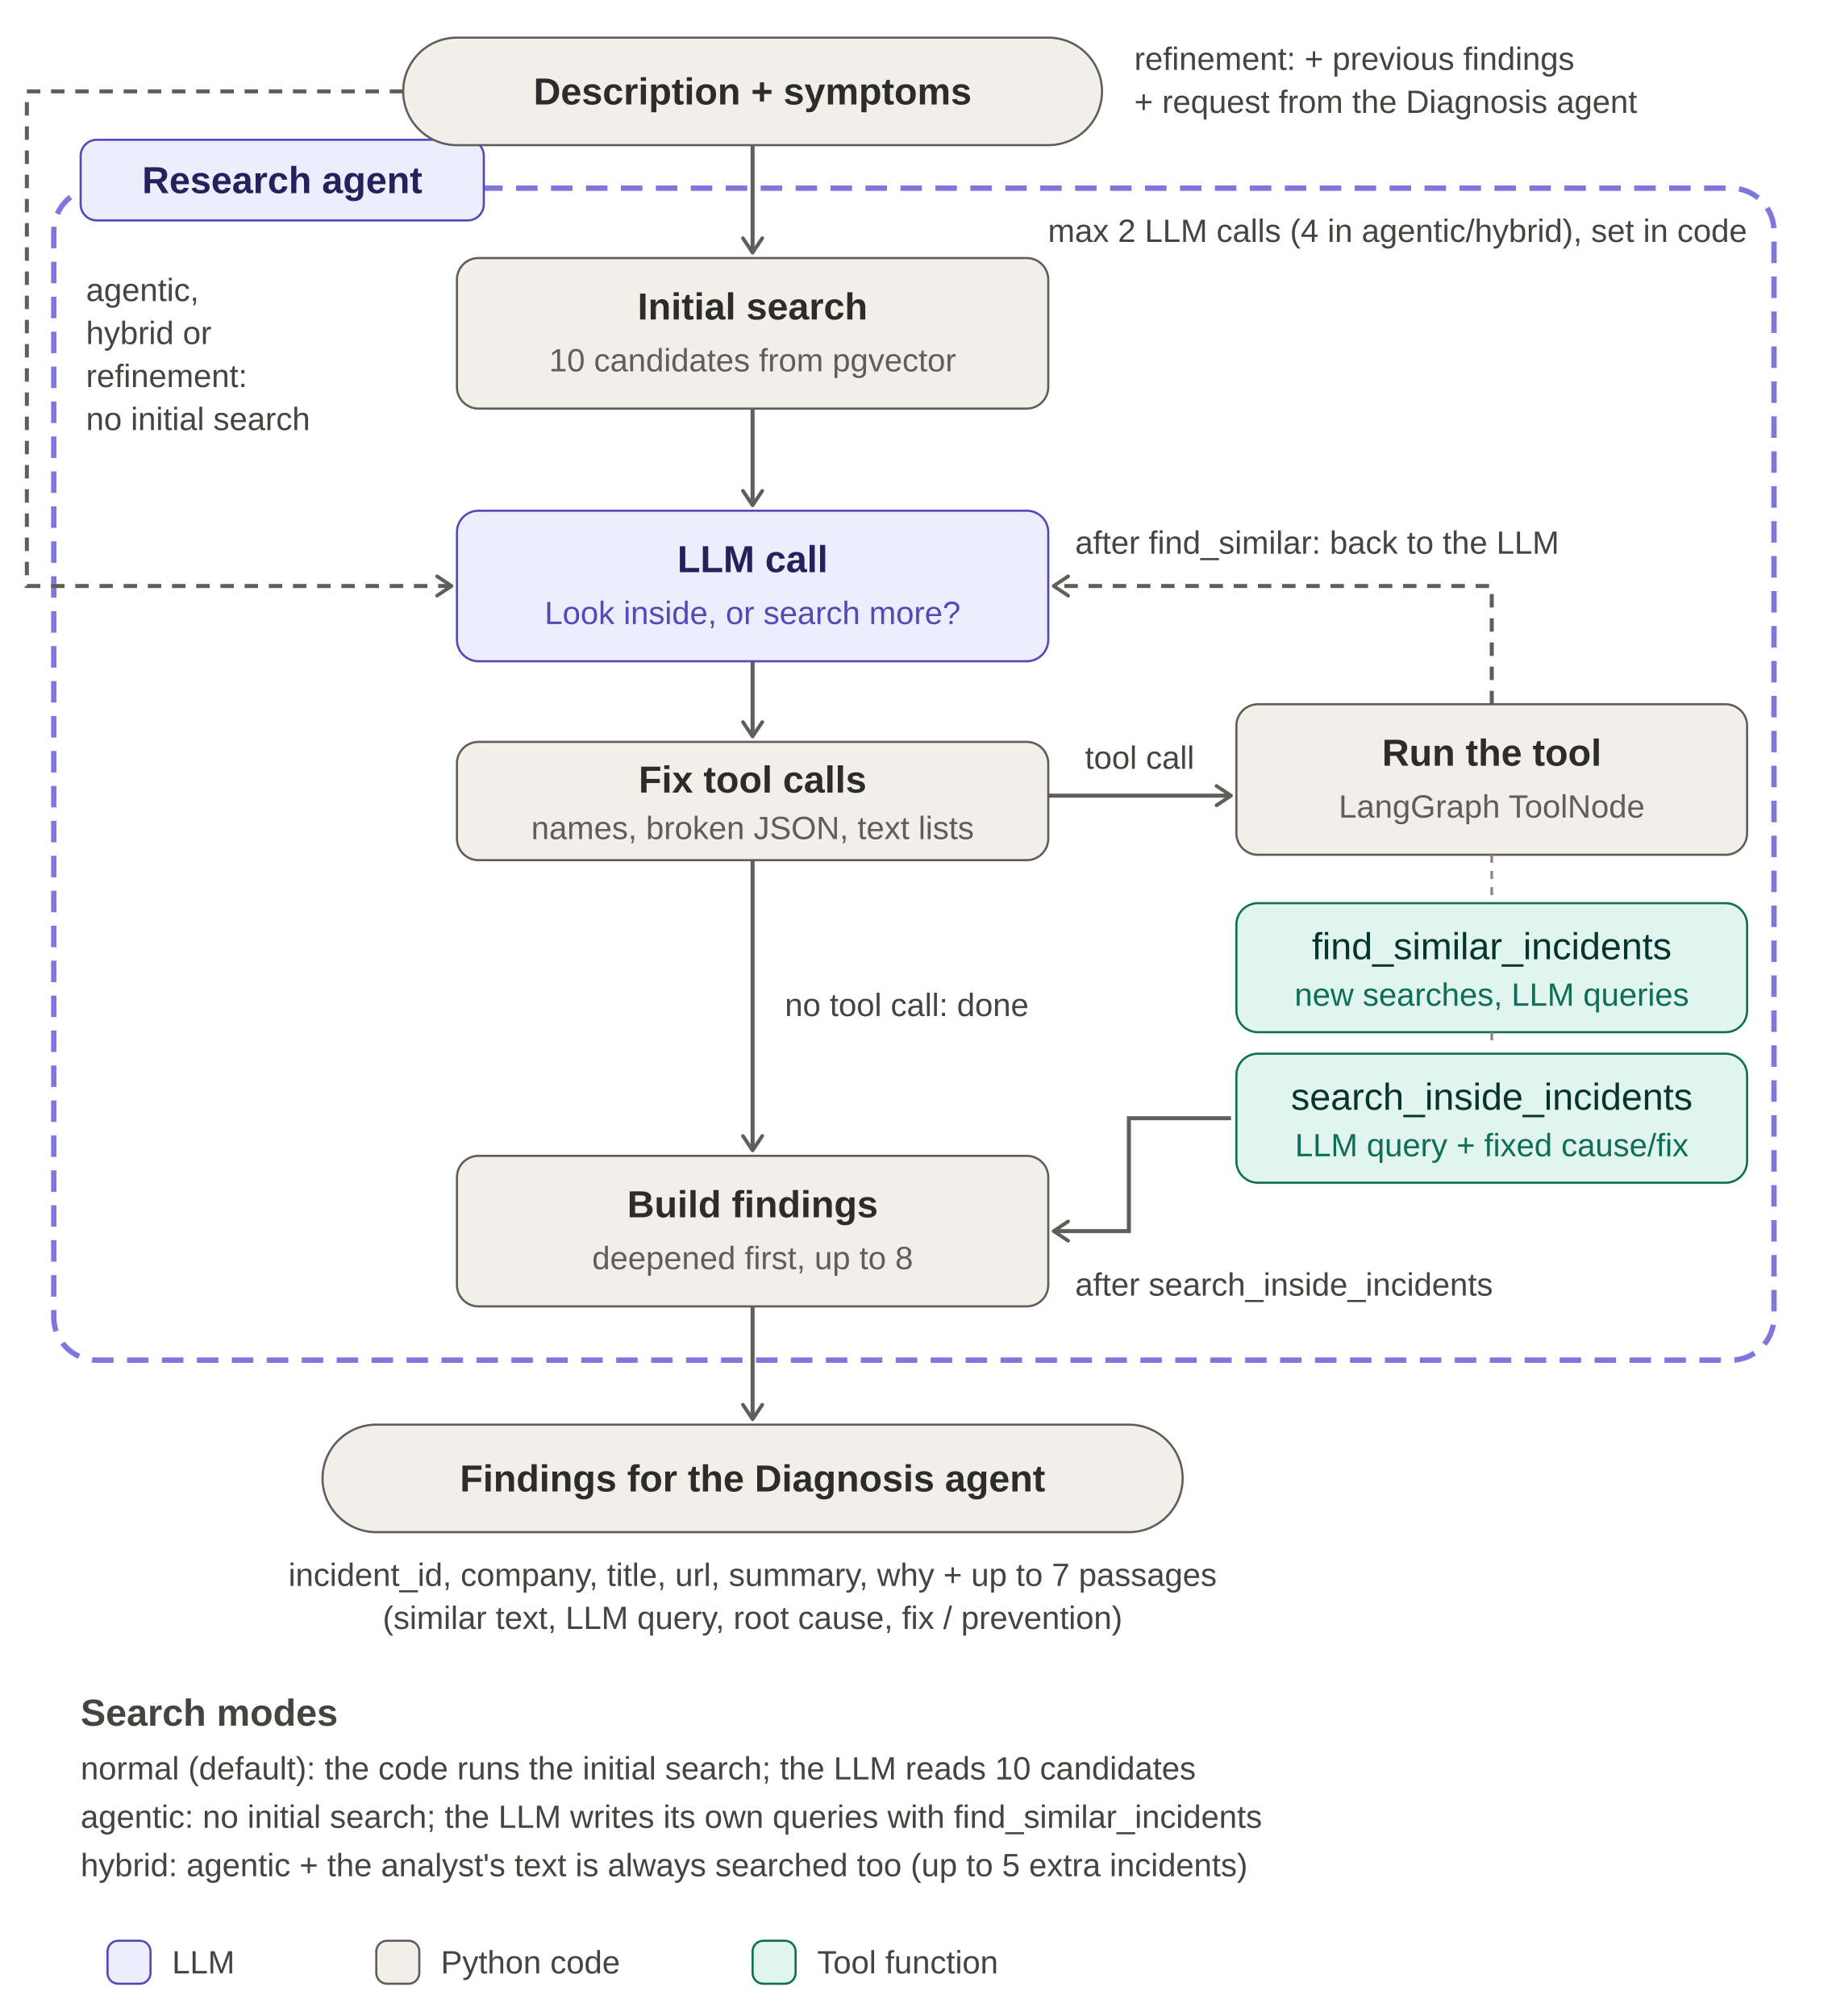
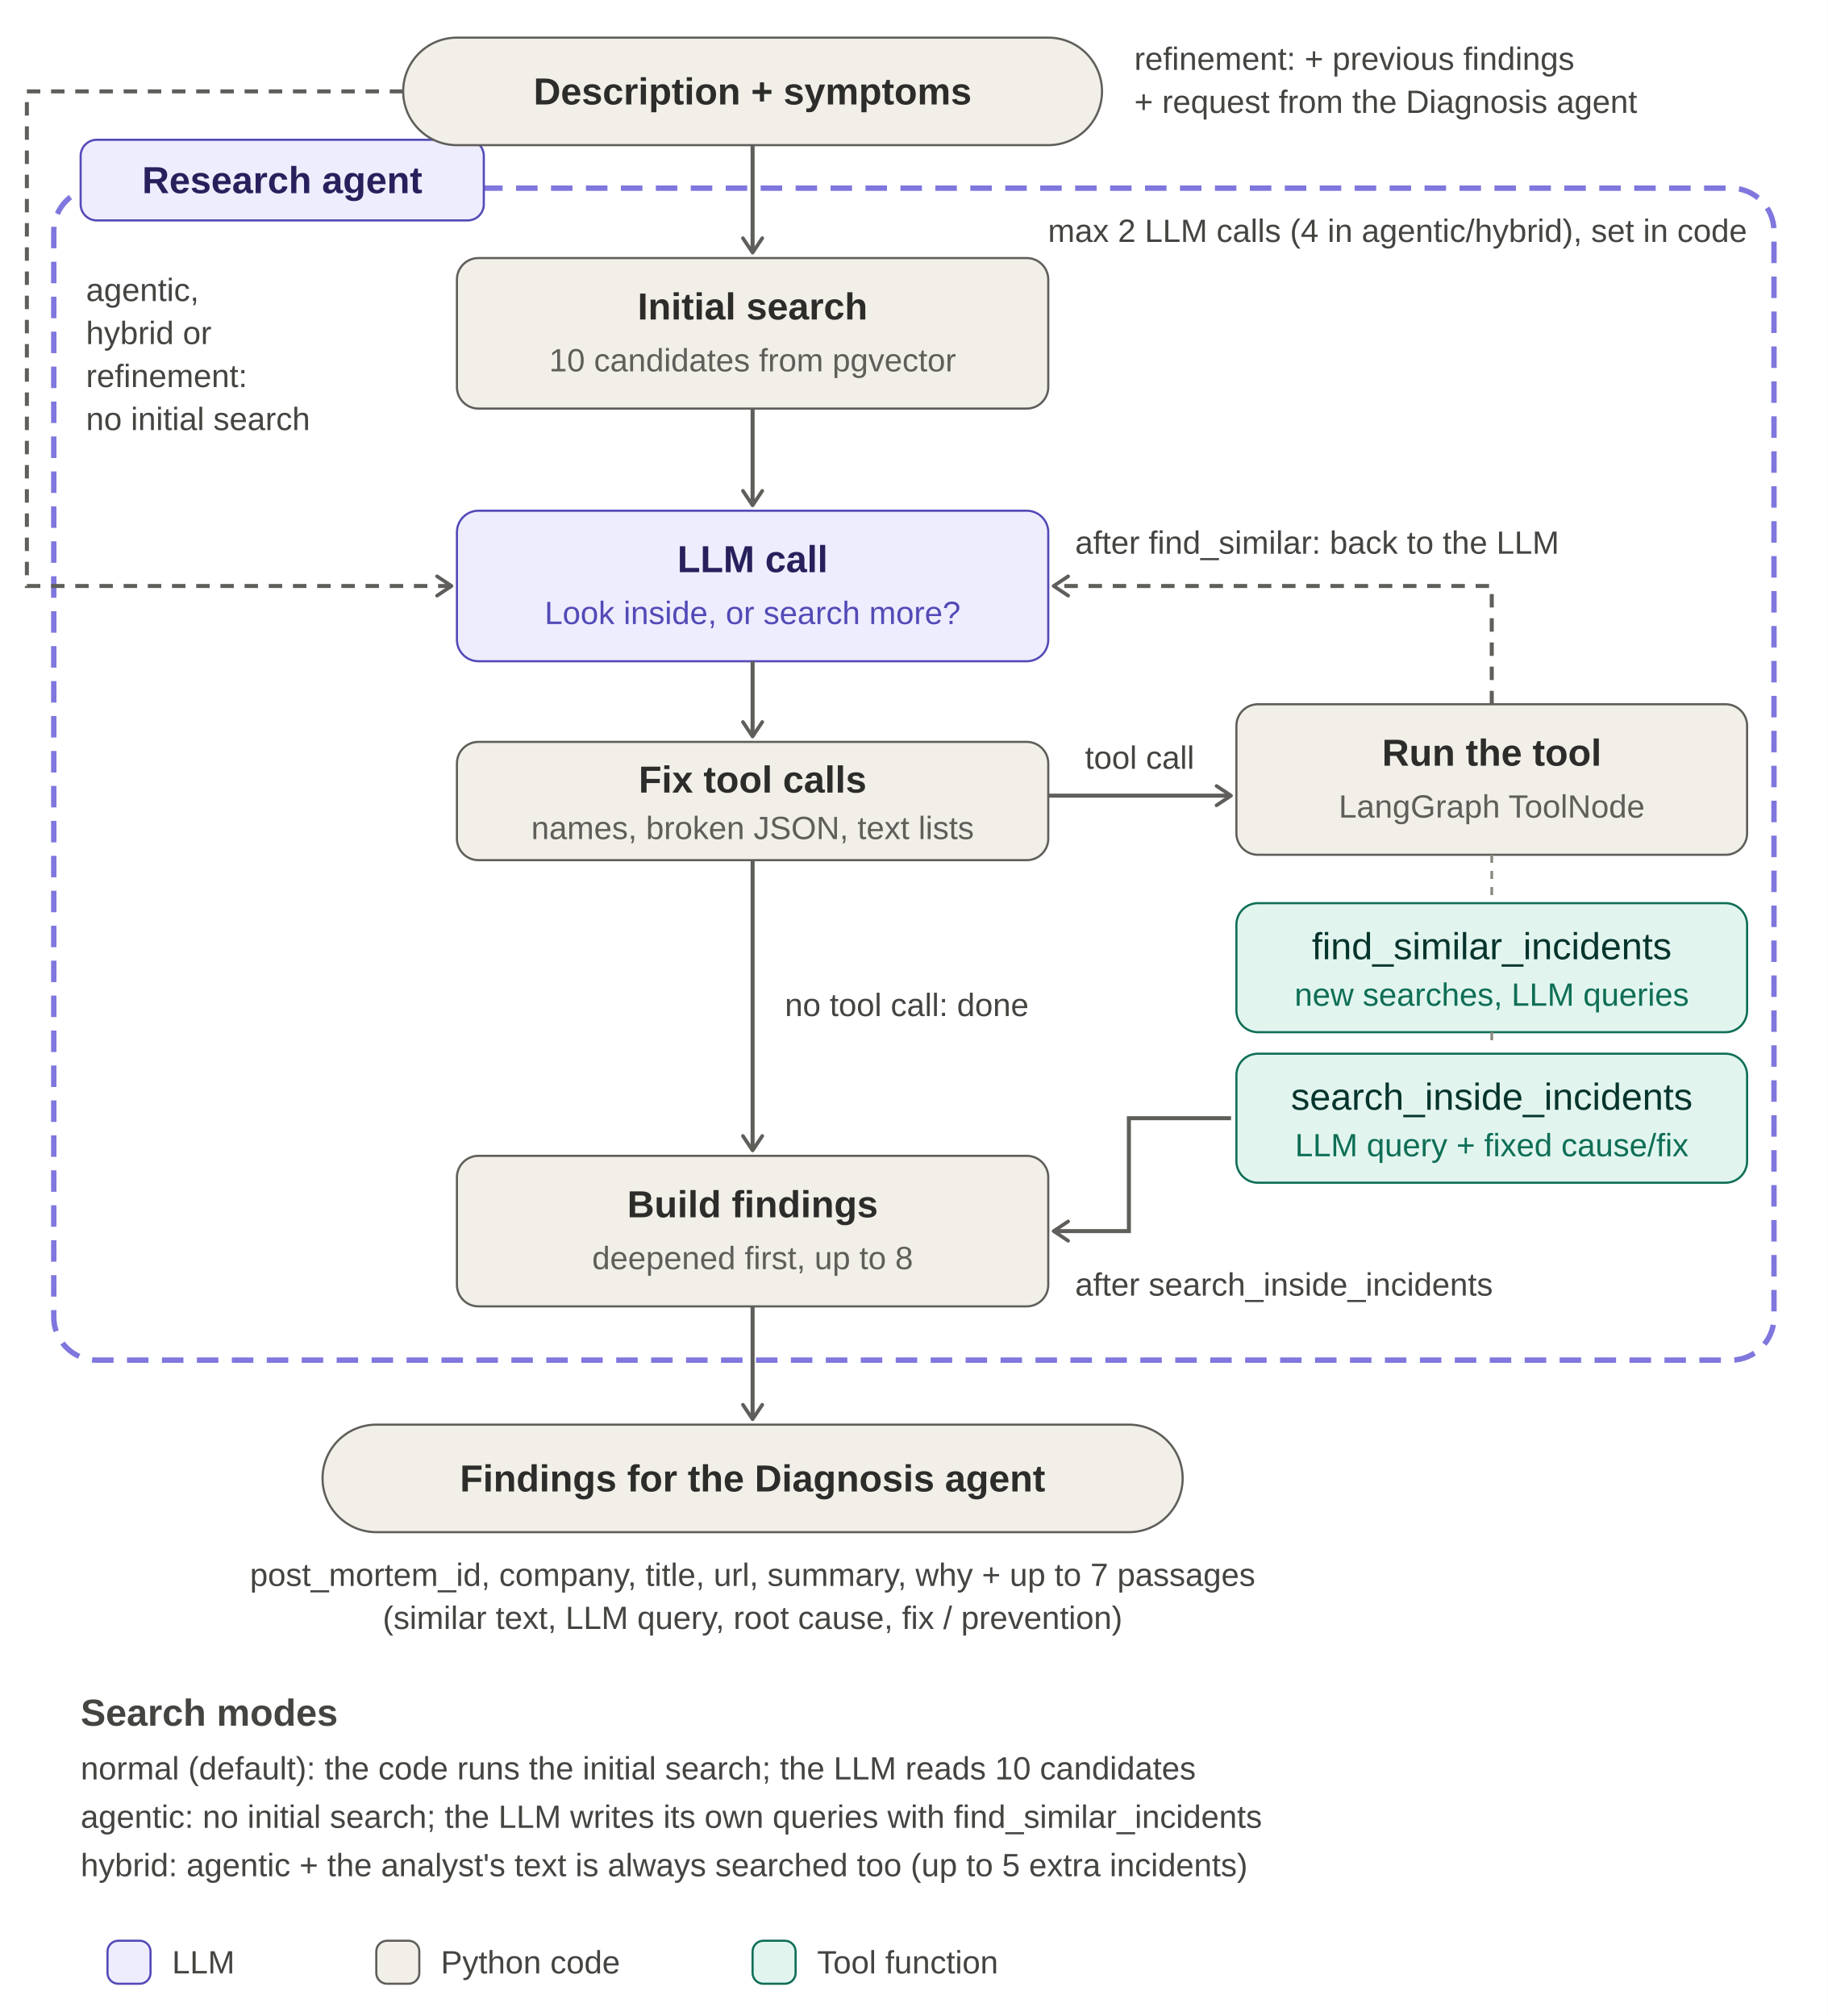
<svg xmlns="http://www.w3.org/2000/svg" width="680" height="750" viewBox="0 0 680 750" role="img">
  <defs>
    <marker id="arrow" viewBox="0 0 10 10" refX="8" refY="5" markerWidth="6" markerHeight="6" orient="auto-start-reverse">
      <path d="M2 1L8 5L2 9" fill="none" stroke="#5F5E5A" stroke-width="1.5" stroke-linecap="round" stroke-linejoin="round" />
    </marker>
    <style>
text { font-family: "Segoe UI", Arial, Helvetica, sans-serif; }
.th { font-size: 14px; font-weight: 600; }
.t { font-size: 14px; }
.ts { font-size: 12px; }
.gray .th, .gray .t { fill: #2C2C2A; } .gray .ts { fill: #5F5E5A; }
.purple .th, .purple .t { fill: #26215C; } .purple .ts { fill: #534AB7; }
.teal .th, .teal .t { fill: #04342C; } .teal .ts { fill: #0F6E56; }
.gray rect { fill: #F1EFE8; stroke: #5F5E5A; stroke-width: 0.8; }
.purple rect { fill: #EEEDFE; stroke: #534AB7; stroke-width: 0.8; }
.teal rect { fill: #E1F5EE; stroke: #0F6E56; stroke-width: 0.8; }
.lbl { fill: #444441; }
.arr { stroke: #5F5E5A; stroke-width: 1.5; fill: none; }
.leader { stroke: #888780; stroke-width: 1; stroke-dasharray: 3 3; fill: none; }
</style>
  </defs>
  <rect width="680" height="750" fill="#FFFFFF" />
  <rect x="20" y="70" width="640" height="436" rx="16" fill="none" stroke="#7F77DD" stroke-width="2" stroke-dasharray="8 5" />
  <g class="purple">
    <rect x="30" y="52" width="150" height="30" rx="6" />
    <text class="th" x="105" y="67" text-anchor="middle" dominant-baseline="central">Research agent</text>
  </g>
  <text class="ts lbl" x="650" y="90" text-anchor="end">max 2 LLM calls (4 in agentic/hybrid), set in code</text>
  <g class="gray">
    <rect x="150" y="14" width="260" height="40" rx="20" />
    <text class="th" x="280" y="34" text-anchor="middle" dominant-baseline="central">Description + symptoms</text>
  </g>
  <text class="ts lbl" x="422" y="26">refinement: + previous findings</text>
  <text class="ts lbl" x="422" y="42">+ request from the Diagnosis agent</text>
  <g class="gray">
    <rect x="170" y="96" width="220" height="56" rx="8" />
    <text class="th" x="280" y="114" text-anchor="middle" dominant-baseline="central">Initial search</text>
    <text class="ts" x="280" y="134" text-anchor="middle" dominant-baseline="central">10 candidates from pgvector</text>
  </g>
  <g class="purple">
    <rect x="170" y="190" width="220" height="56" rx="8" />
    <text class="th" x="280" y="208" text-anchor="middle" dominant-baseline="central">LLM call</text>
    <text class="ts" x="280" y="228" text-anchor="middle" dominant-baseline="central">Look inside, or search more?</text>
  </g>
  <g class="gray">
    <rect x="170" y="276" width="220" height="44" rx="8" />
    <text class="th" x="280" y="290" text-anchor="middle" dominant-baseline="central">Fix tool calls</text>
    <text class="ts" x="280" y="308" text-anchor="middle" dominant-baseline="central">names, broken JSON, text lists</text>
  </g>
  <g class="gray">
    <rect x="460" y="262" width="190" height="56" rx="8" />
    <text class="th" x="555" y="280" text-anchor="middle" dominant-baseline="central">Run the tool</text>
    <text class="ts" x="555" y="300" text-anchor="middle" dominant-baseline="central">LangGraph ToolNode</text>
  </g>
  <g class="teal">
    <rect x="460" y="336" width="190" height="48" rx="8" />
    <text class="t" x="555" y="352" text-anchor="middle" dominant-baseline="central">find_similar_incidents</text>
    <text class="ts" x="555" y="370" text-anchor="middle" dominant-baseline="central">new searches, LLM queries</text>
  </g>
  <g class="teal">
    <rect x="460" y="392" width="190" height="48" rx="8" />
    <text class="t" x="555" y="408" text-anchor="middle" dominant-baseline="central">search_inside_incidents</text>
    <text class="ts" x="555" y="426" text-anchor="middle" dominant-baseline="central">LLM query + fixed cause/fix</text>
  </g>
  <g class="gray">
    <rect x="170" y="430" width="220" height="56" rx="8" />
    <text class="th" x="280" y="448" text-anchor="middle" dominant-baseline="central">Build findings</text>
    <text class="ts" x="280" y="468" text-anchor="middle" dominant-baseline="central">deepened first, up to 8</text>
  </g>
  <g class="gray">
    <rect x="120" y="530" width="320" height="40" rx="20" />
    <text class="th" x="280" y="550" text-anchor="middle" dominant-baseline="central">Findings for the Diagnosis agent</text>
  </g>
-   <text class="ts lbl" x="280" y="590" text-anchor="middle">incident_id, company, title, url, summary, why + up to 7 passages</text>
+   <text class="ts lbl" x="280" y="590" text-anchor="middle">post_mortem_id, company, title, url, summary, why + up to 7 passages</text>
  <text class="ts lbl" x="280" y="606" text-anchor="middle">(similar text, LLM query, root cause, fix / prevention)</text>
  <line x1="280" y1="54" x2="280" y2="94" class="arr" marker-end="url(#arrow)" />
  <path d="M150 34 L10 34 L10 218 L168 218" class="arr" stroke-dasharray="5 4" marker-end="url(#arrow)" />
  <text class="ts lbl" x="32" y="112">agentic,</text>
  <text class="ts lbl" x="32" y="128">hybrid or</text>
  <text class="ts lbl" x="32" y="144">refinement:</text>
  <text class="ts lbl" x="32" y="160">no initial search</text>
  <line x1="280" y1="152" x2="280" y2="188" class="arr" marker-end="url(#arrow)" />
  <line x1="280" y1="246" x2="280" y2="274" class="arr" marker-end="url(#arrow)" />
  <line x1="390" y1="296" x2="458" y2="296" class="arr" marker-end="url(#arrow)" />
  <text class="ts lbl" x="424" y="286" text-anchor="middle">tool call</text>
  <path d="M555 262 L555 218 L392 218" class="arr" stroke-dasharray="5 4" marker-end="url(#arrow)" />
  <text class="ts lbl" x="400" y="206">after find_similar: back to the LLM</text>
  <line x1="555" y1="318" x2="555" y2="334" class="leader" />
  <line x1="555" y1="384" x2="555" y2="390" class="leader" />
  <line x1="280" y1="320" x2="280" y2="428" class="arr" marker-end="url(#arrow)" />
  <text class="ts lbl" x="292" y="378">no tool call: done</text>
  <path d="M458 416 L420 416 L420 458 L392 458" class="arr" marker-end="url(#arrow)" />
  <text class="ts lbl" x="400" y="482">after search_inside_incidents</text>
  <line x1="280" y1="486" x2="280" y2="528" class="arr" marker-end="url(#arrow)" />
  <text class="th lbl" x="30" y="642">Search modes</text>
  <text class="ts lbl" x="30" y="662">normal (default): the code runs the initial search; the LLM reads 10 candidates</text>
  <text class="ts lbl" x="30" y="680">agentic: no initial search; the LLM writes its own queries with find_similar_incidents</text>
  <text class="ts lbl" x="30" y="698">hybrid: agentic + the analyst's text is always searched too (up to 5 extra incidents)</text>
  <g class="purple">
    <rect x="40" y="722" width="16" height="16" rx="4" />
  </g>
  <text class="ts lbl" x="64" y="730" dominant-baseline="central">LLM</text>
  <g class="gray">
    <rect x="140" y="722" width="16" height="16" rx="4" />
  </g>
  <text class="ts lbl" x="164" y="730" dominant-baseline="central">Python code</text>
  <g class="teal">
    <rect x="280" y="722" width="16" height="16" rx="4" />
  </g>
  <text class="ts lbl" x="304" y="730" dominant-baseline="central">Tool function</text>
</svg>
